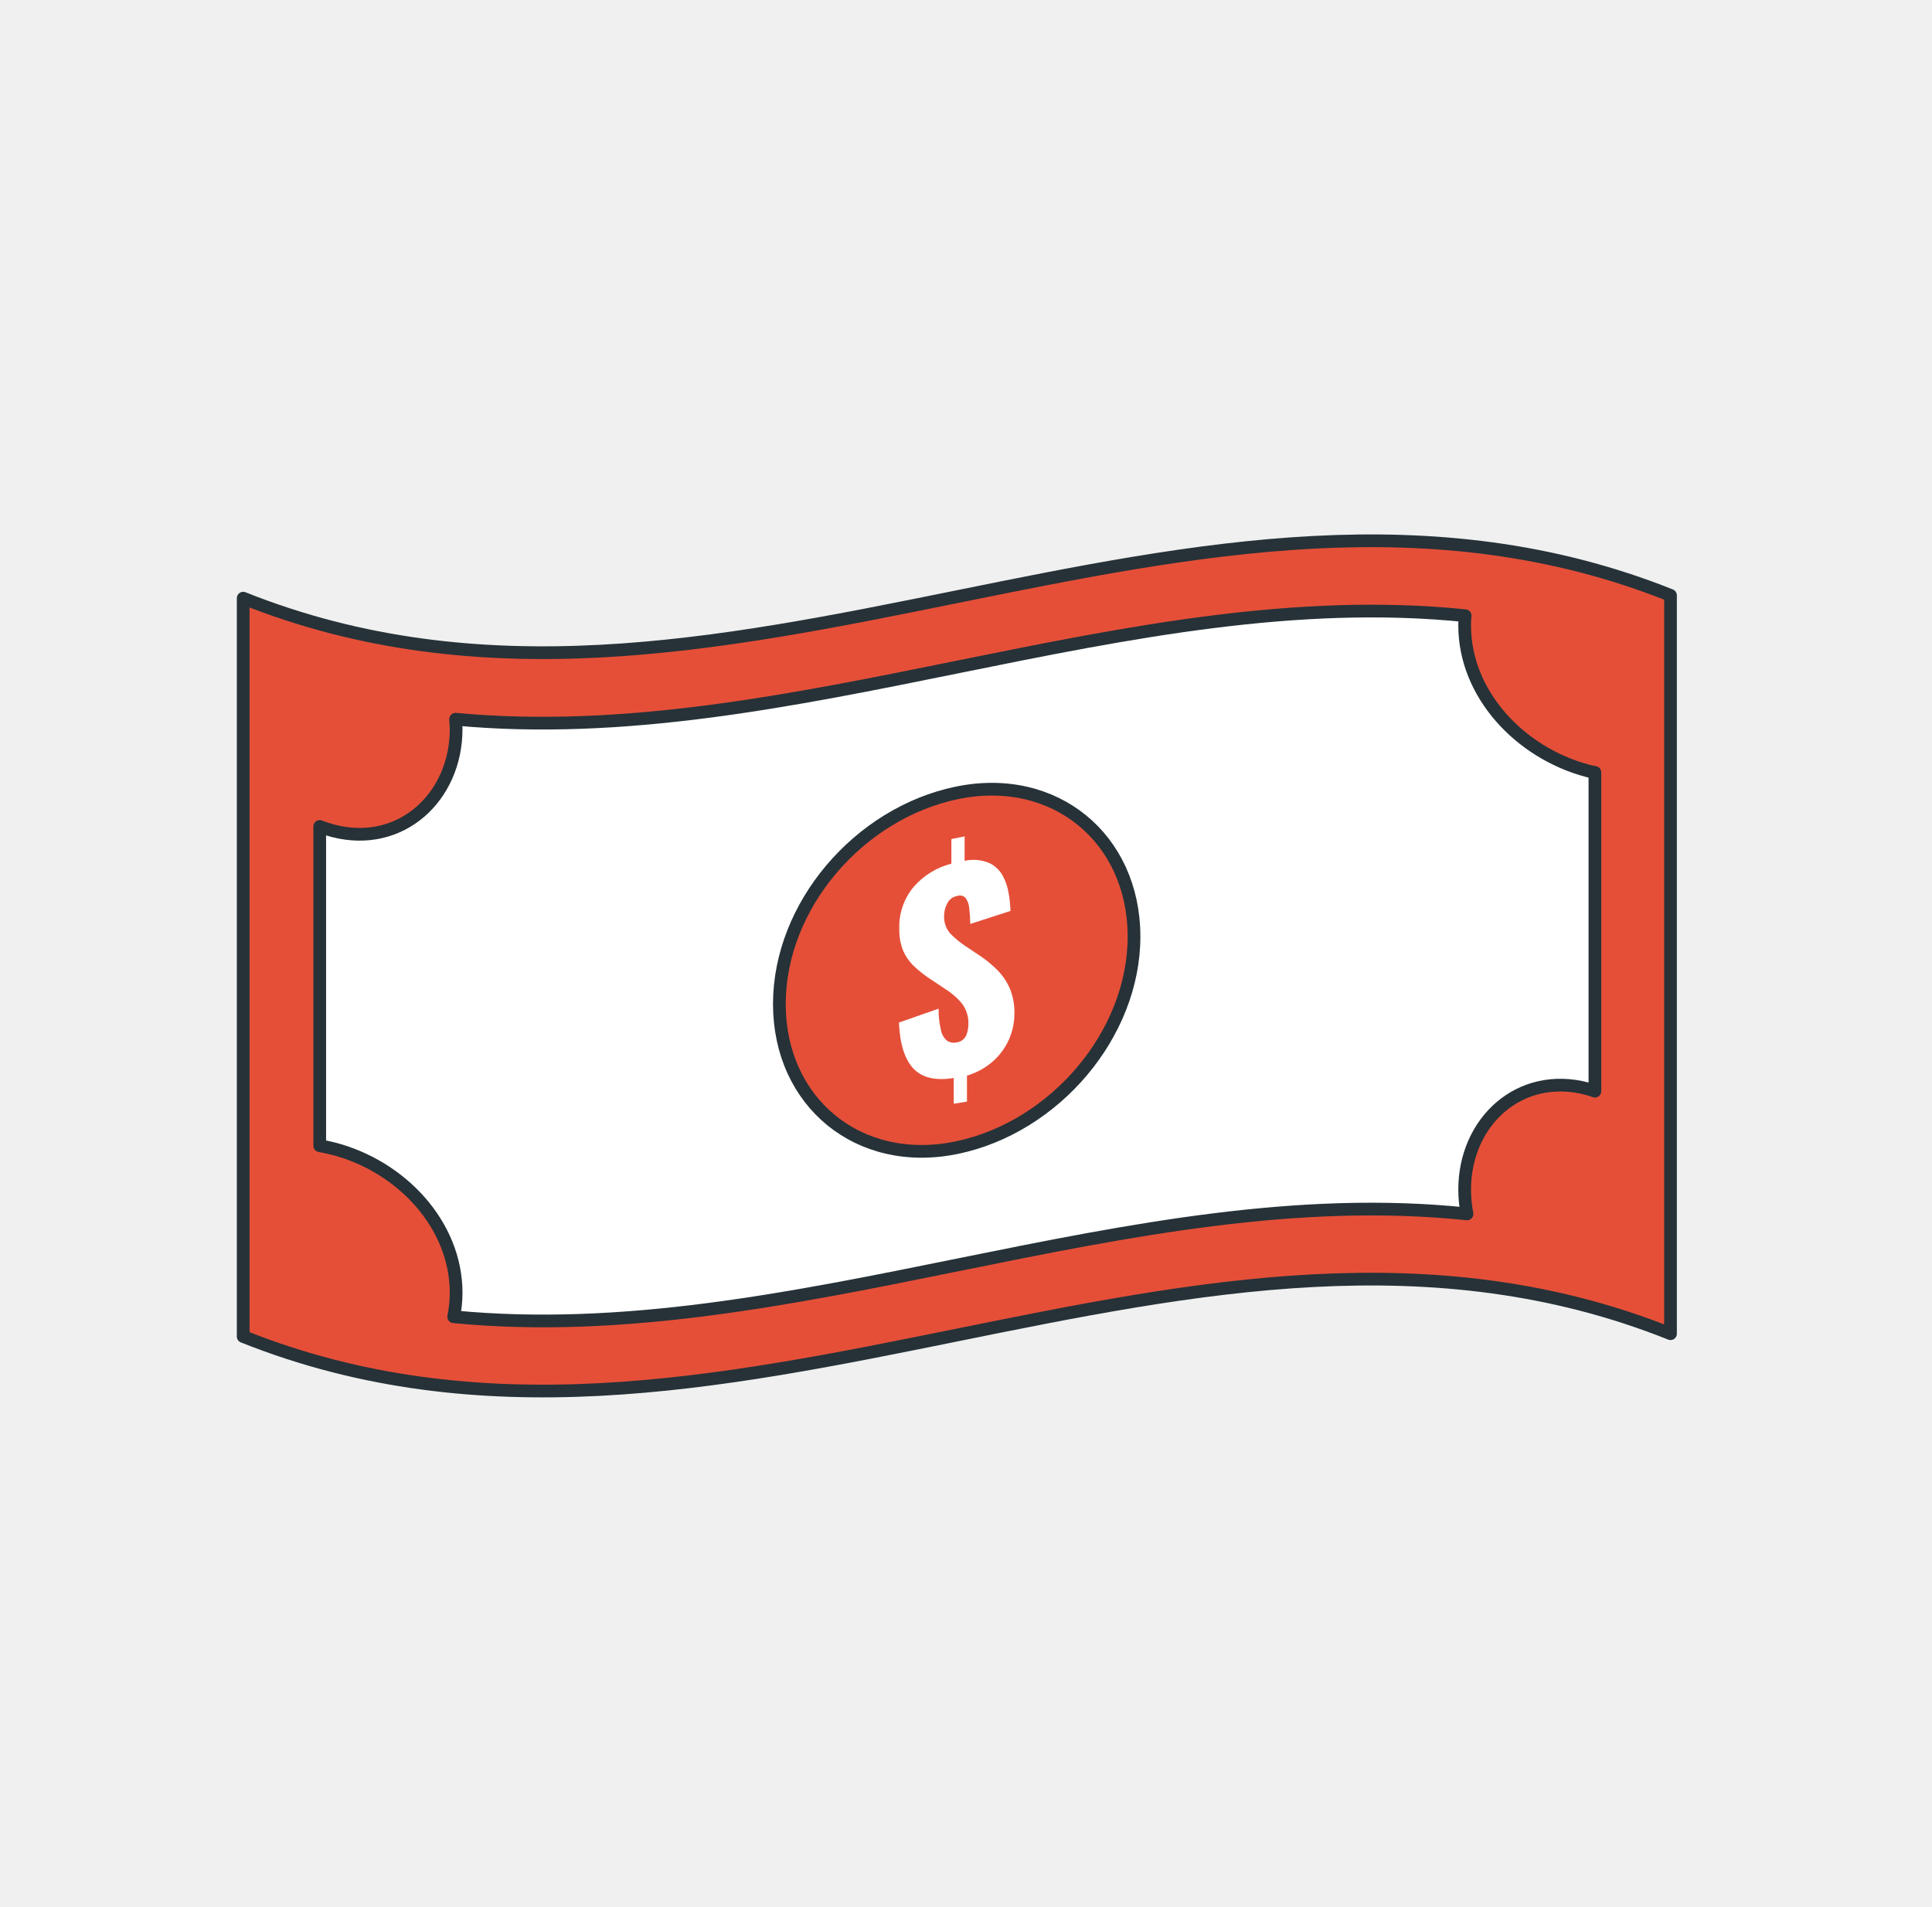
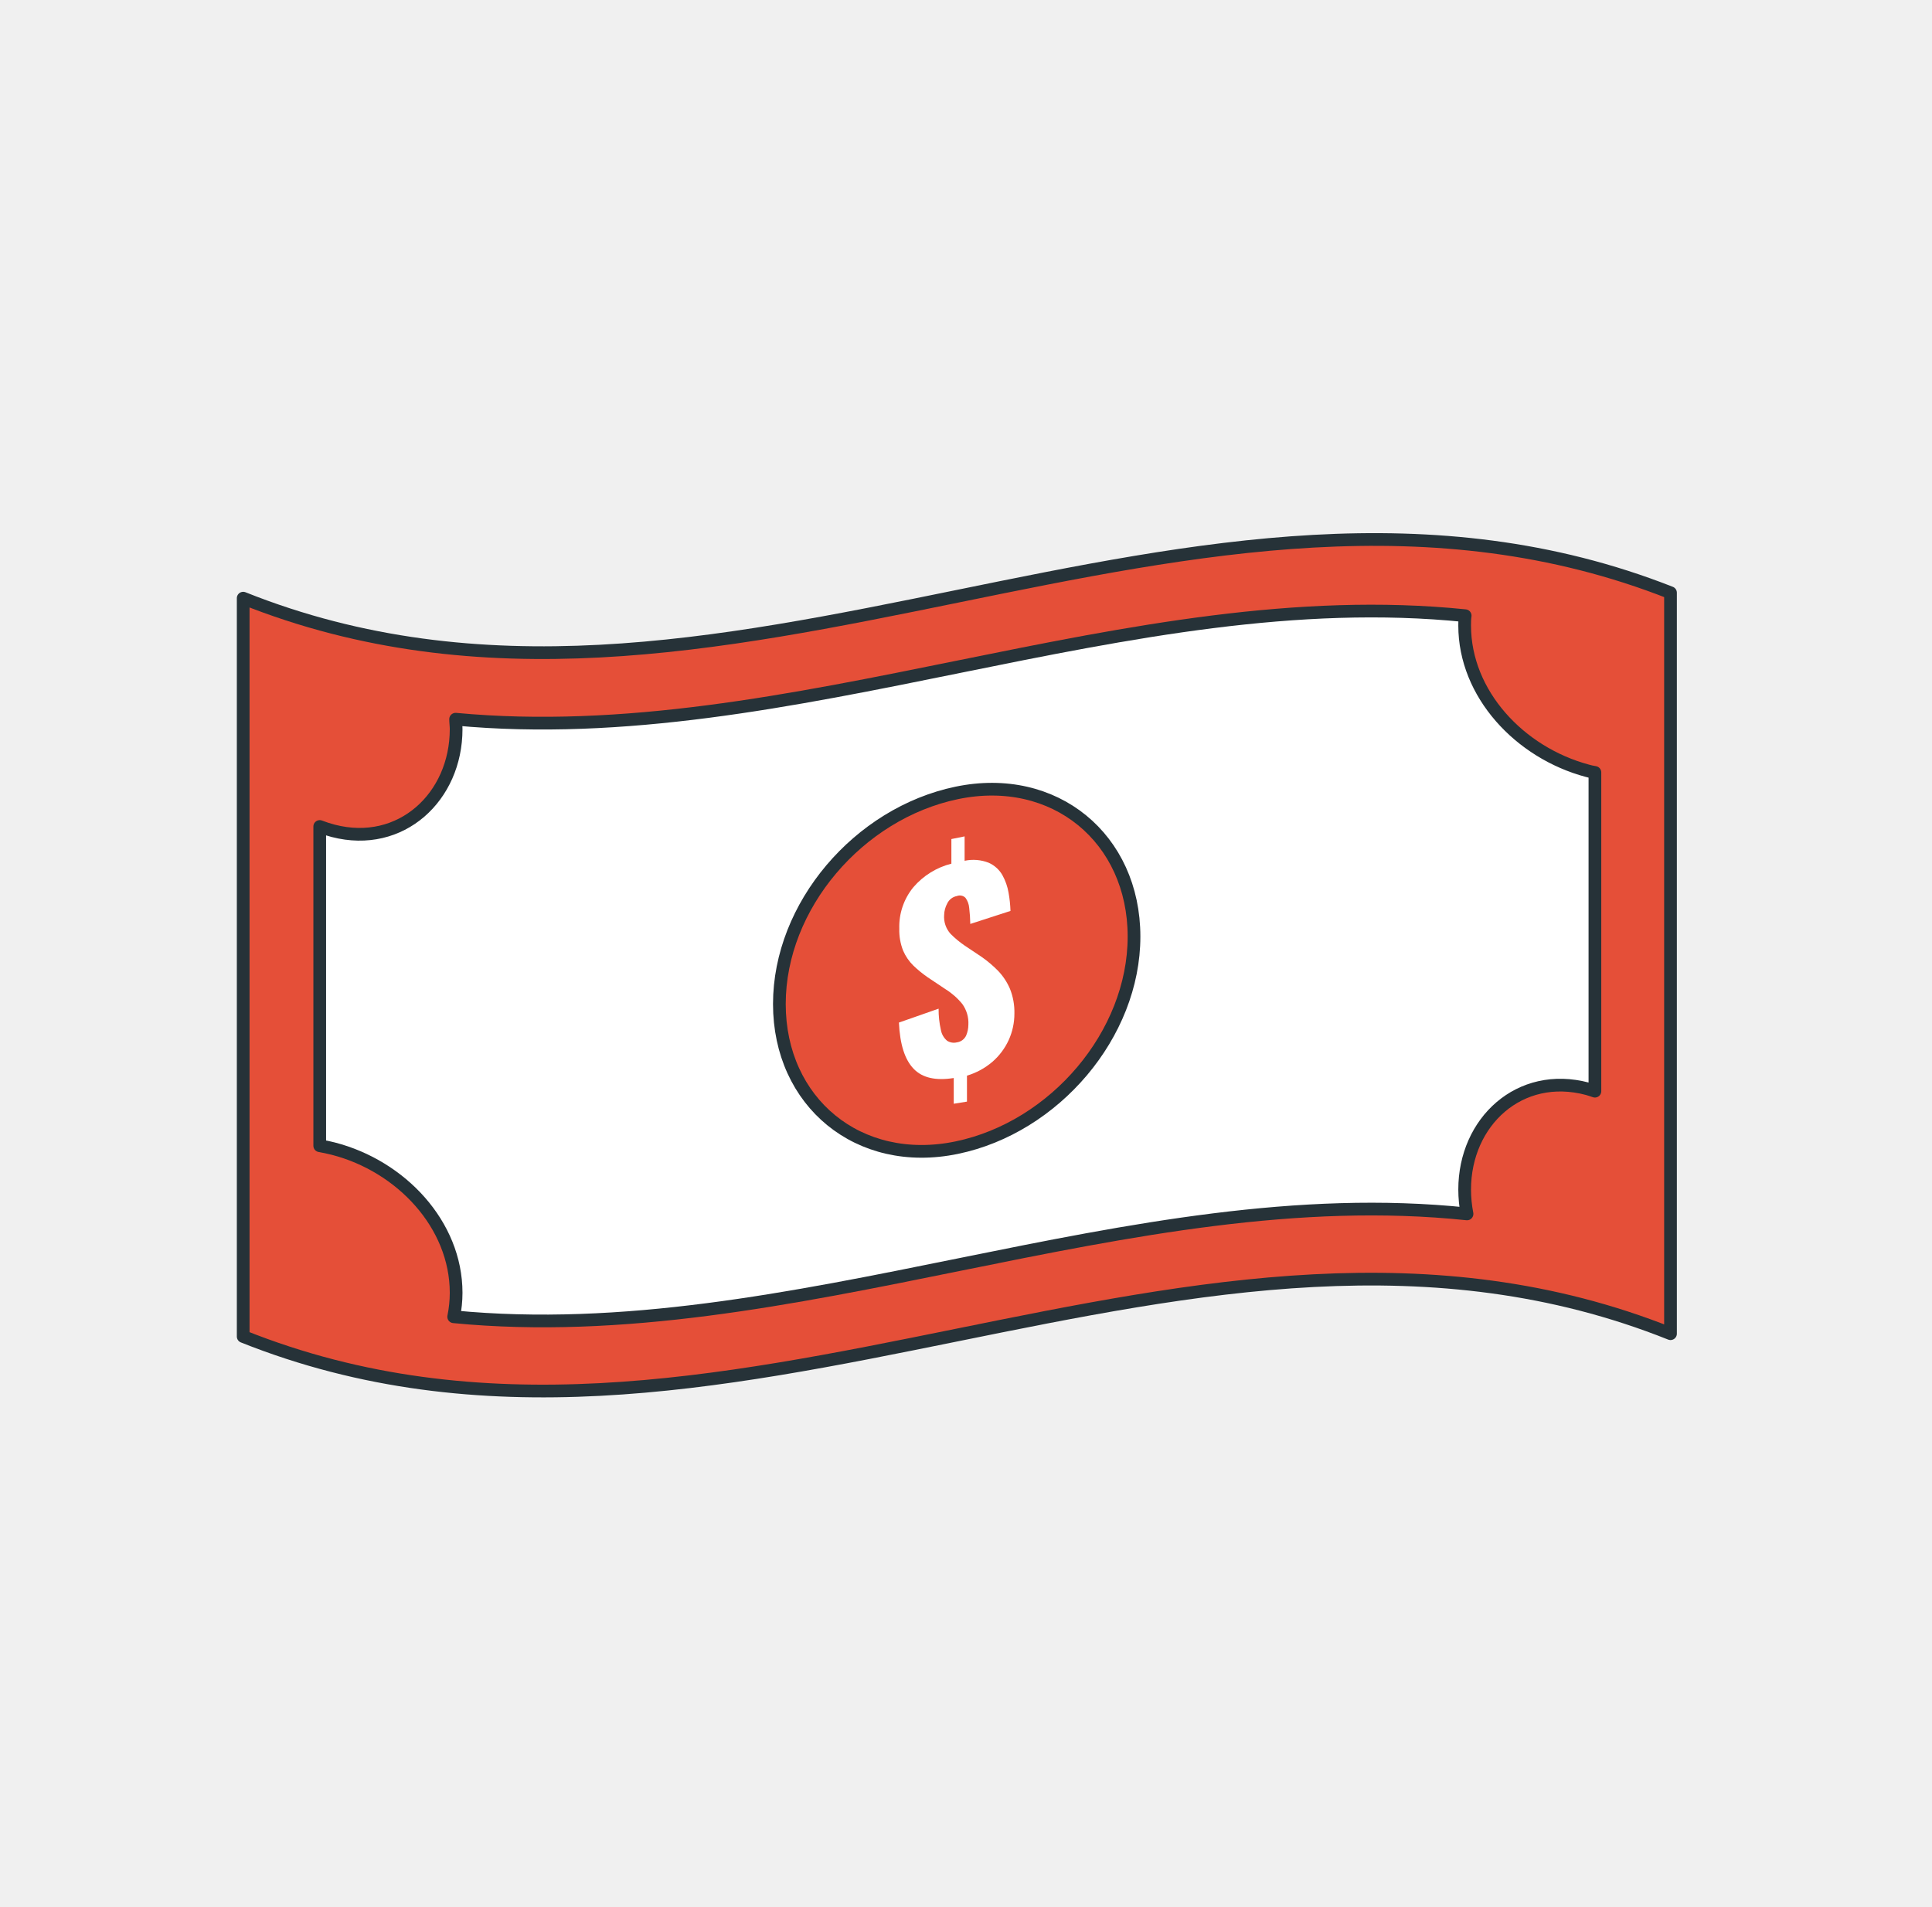
<svg xmlns="http://www.w3.org/2000/svg" width="152" height="150" viewBox="0 0 152 150" fill="none">
-   <path d="M131.427 104.943C93.992 89.986 56.562 120.116 19.133 105.164V47.068C56.562 62.019 93.992 31.889 131.427 46.846V104.943Z" fill="#E54F38" stroke="#263238" stroke-linecap="round" stroke-linejoin="round" />
+   <path d="M131.427 104.943C93.992 89.986 56.562 120.116 19.133 105.164V47.068C56.562 62.019 93.992 31.889 131.427 46.64V104.943Z" fill="#E54F38" stroke="#263238" stroke-linecap="round" stroke-linejoin="round" />
  <path d="M124.899 60.652C119.557 59.227 115.232 54.59 115.232 49.226C115.232 48.964 115.232 48.708 115.273 48.446C88.795 45.741 62.317 59.081 35.845 56.591C35.845 56.847 35.886 57.109 35.886 57.377C35.886 62.694 31.555 66.755 26.219 65.376C25.858 65.282 25.503 65.167 25.155 65.033V90.154C25.504 90.218 25.858 90.288 26.219 90.381C31.555 91.754 35.886 96.362 35.886 101.726C35.885 102.359 35.82 102.99 35.694 103.611C62.271 106.188 88.847 92.737 115.418 95.518C115.295 94.886 115.233 94.243 115.232 93.598C115.232 88.275 119.557 84.249 124.899 85.674C125.091 85.727 125.277 85.797 125.48 85.861V60.78C125.248 60.739 125.062 60.704 124.899 60.652Z" fill="white" stroke="#263238" stroke-linecap="round" stroke-linejoin="round" />
  <path d="M89.219 73.696C89.219 81.381 82.982 88.706 75.268 90.305C67.555 91.905 61.317 86.728 61.317 79.001C61.317 71.275 67.56 63.997 75.268 62.392C82.976 60.786 89.219 65.97 89.219 73.696Z" fill="#E54F38" stroke="#263238" stroke-linecap="round" stroke-linejoin="round" />
  <path d="M75.036 86.85V84.825C73.635 85.046 72.583 84.825 71.885 84.104C71.188 83.382 70.804 82.195 70.723 80.462L73.844 79.368C73.839 79.932 73.899 80.494 74.024 81.043C74.082 81.372 74.253 81.671 74.507 81.887C74.619 81.961 74.745 82.011 74.876 82.034C75.009 82.057 75.144 82.053 75.274 82.021C75.433 82.001 75.584 81.941 75.713 81.846C75.843 81.751 75.945 81.625 76.012 81.48C76.126 81.211 76.185 80.922 76.187 80.63C76.219 80.049 76.05 79.474 75.71 79.001C75.338 78.543 74.892 78.15 74.391 77.838L72.972 76.89C72.579 76.617 72.208 76.313 71.862 75.982C71.523 75.649 71.251 75.254 71.06 74.818C70.839 74.264 70.734 73.67 70.752 73.073C70.714 71.886 71.109 70.726 71.862 69.809C72.643 68.899 73.687 68.253 74.85 67.959V66.022L75.89 65.812V67.732C76.525 67.595 77.187 67.65 77.791 67.889C78.241 68.09 78.615 68.428 78.861 68.855C79.101 69.287 79.267 69.758 79.349 70.246C79.433 70.719 79.484 71.197 79.5 71.677L76.338 72.701C76.331 72.277 76.301 71.853 76.251 71.432C76.228 71.149 76.127 70.877 75.96 70.647C75.873 70.559 75.762 70.499 75.641 70.475C75.52 70.45 75.394 70.461 75.28 70.507C75.117 70.537 74.963 70.605 74.832 70.707C74.7 70.808 74.595 70.939 74.524 71.089C74.372 71.368 74.289 71.679 74.28 71.997C74.259 72.264 74.293 72.533 74.379 72.787C74.465 73.041 74.601 73.275 74.78 73.475C75.115 73.813 75.481 74.119 75.873 74.388L77.256 75.313C77.715 75.636 78.143 76 78.535 76.401C78.924 76.812 79.237 77.288 79.46 77.809C79.707 78.43 79.826 79.095 79.808 79.764C79.808 80.478 79.656 81.184 79.361 81.835C79.06 82.492 78.622 83.077 78.076 83.551C77.493 84.049 76.811 84.42 76.076 84.639V86.681L75.036 86.85Z" fill="white" />
</svg>
